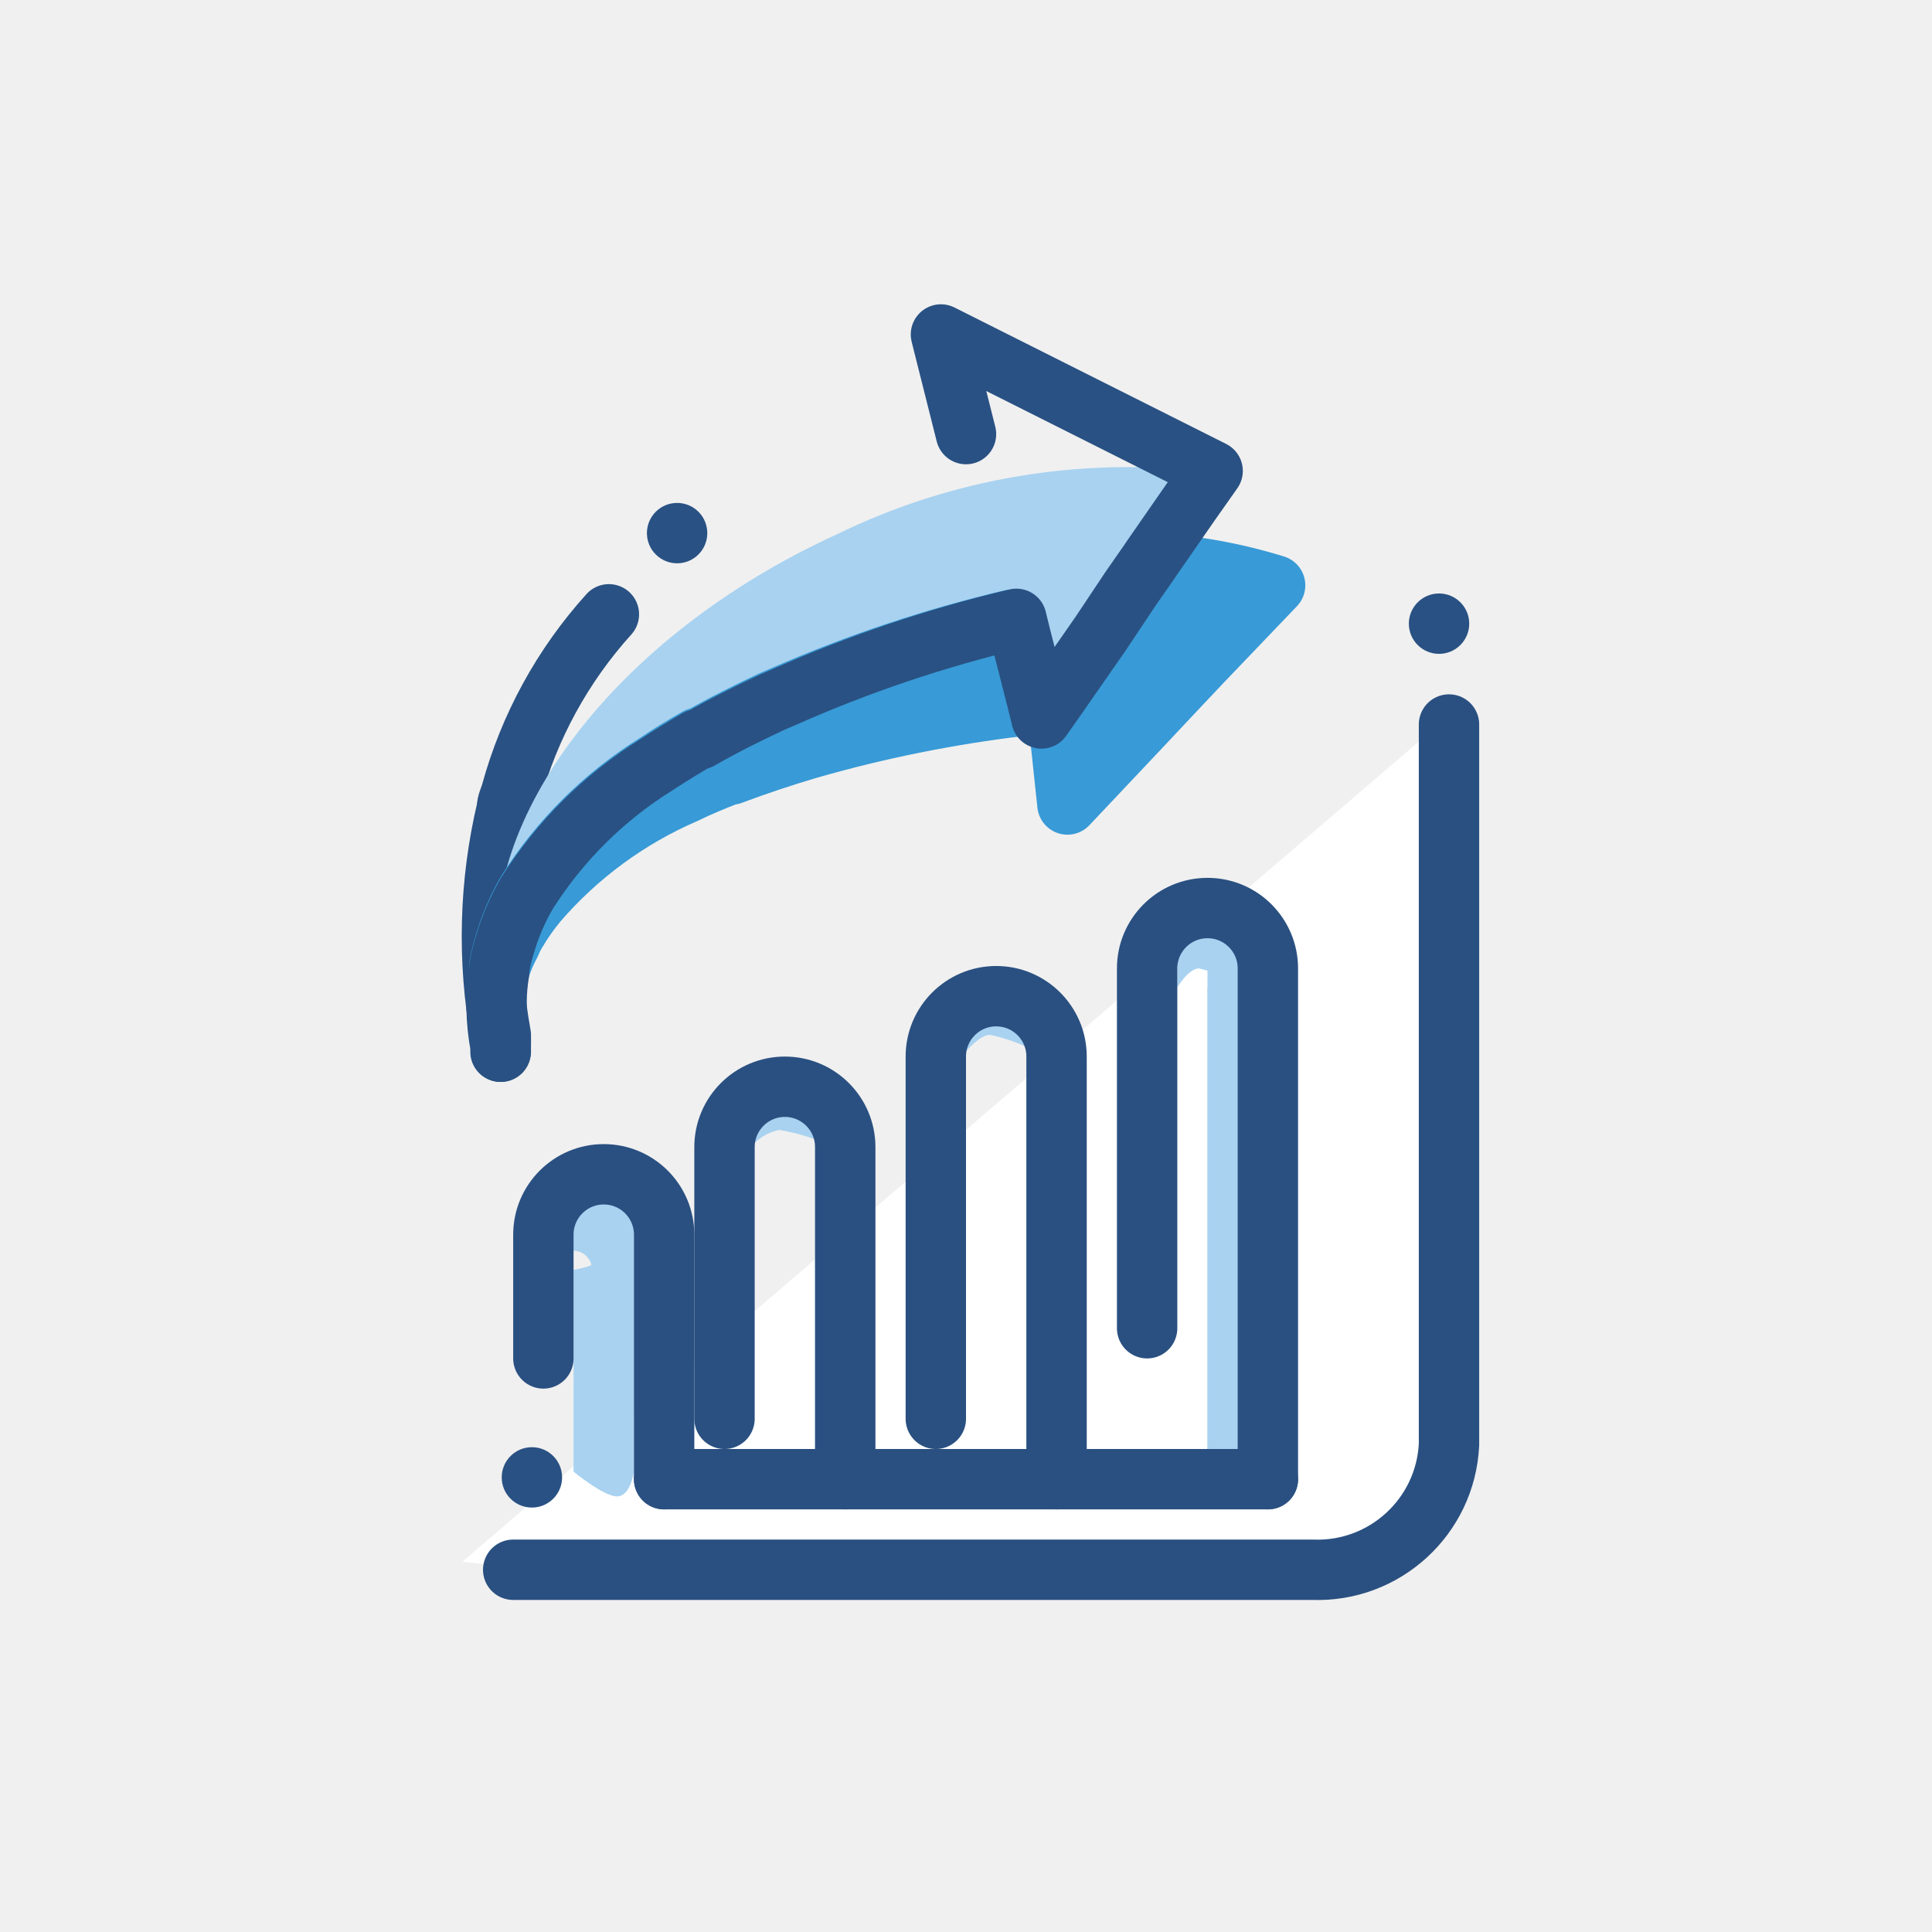
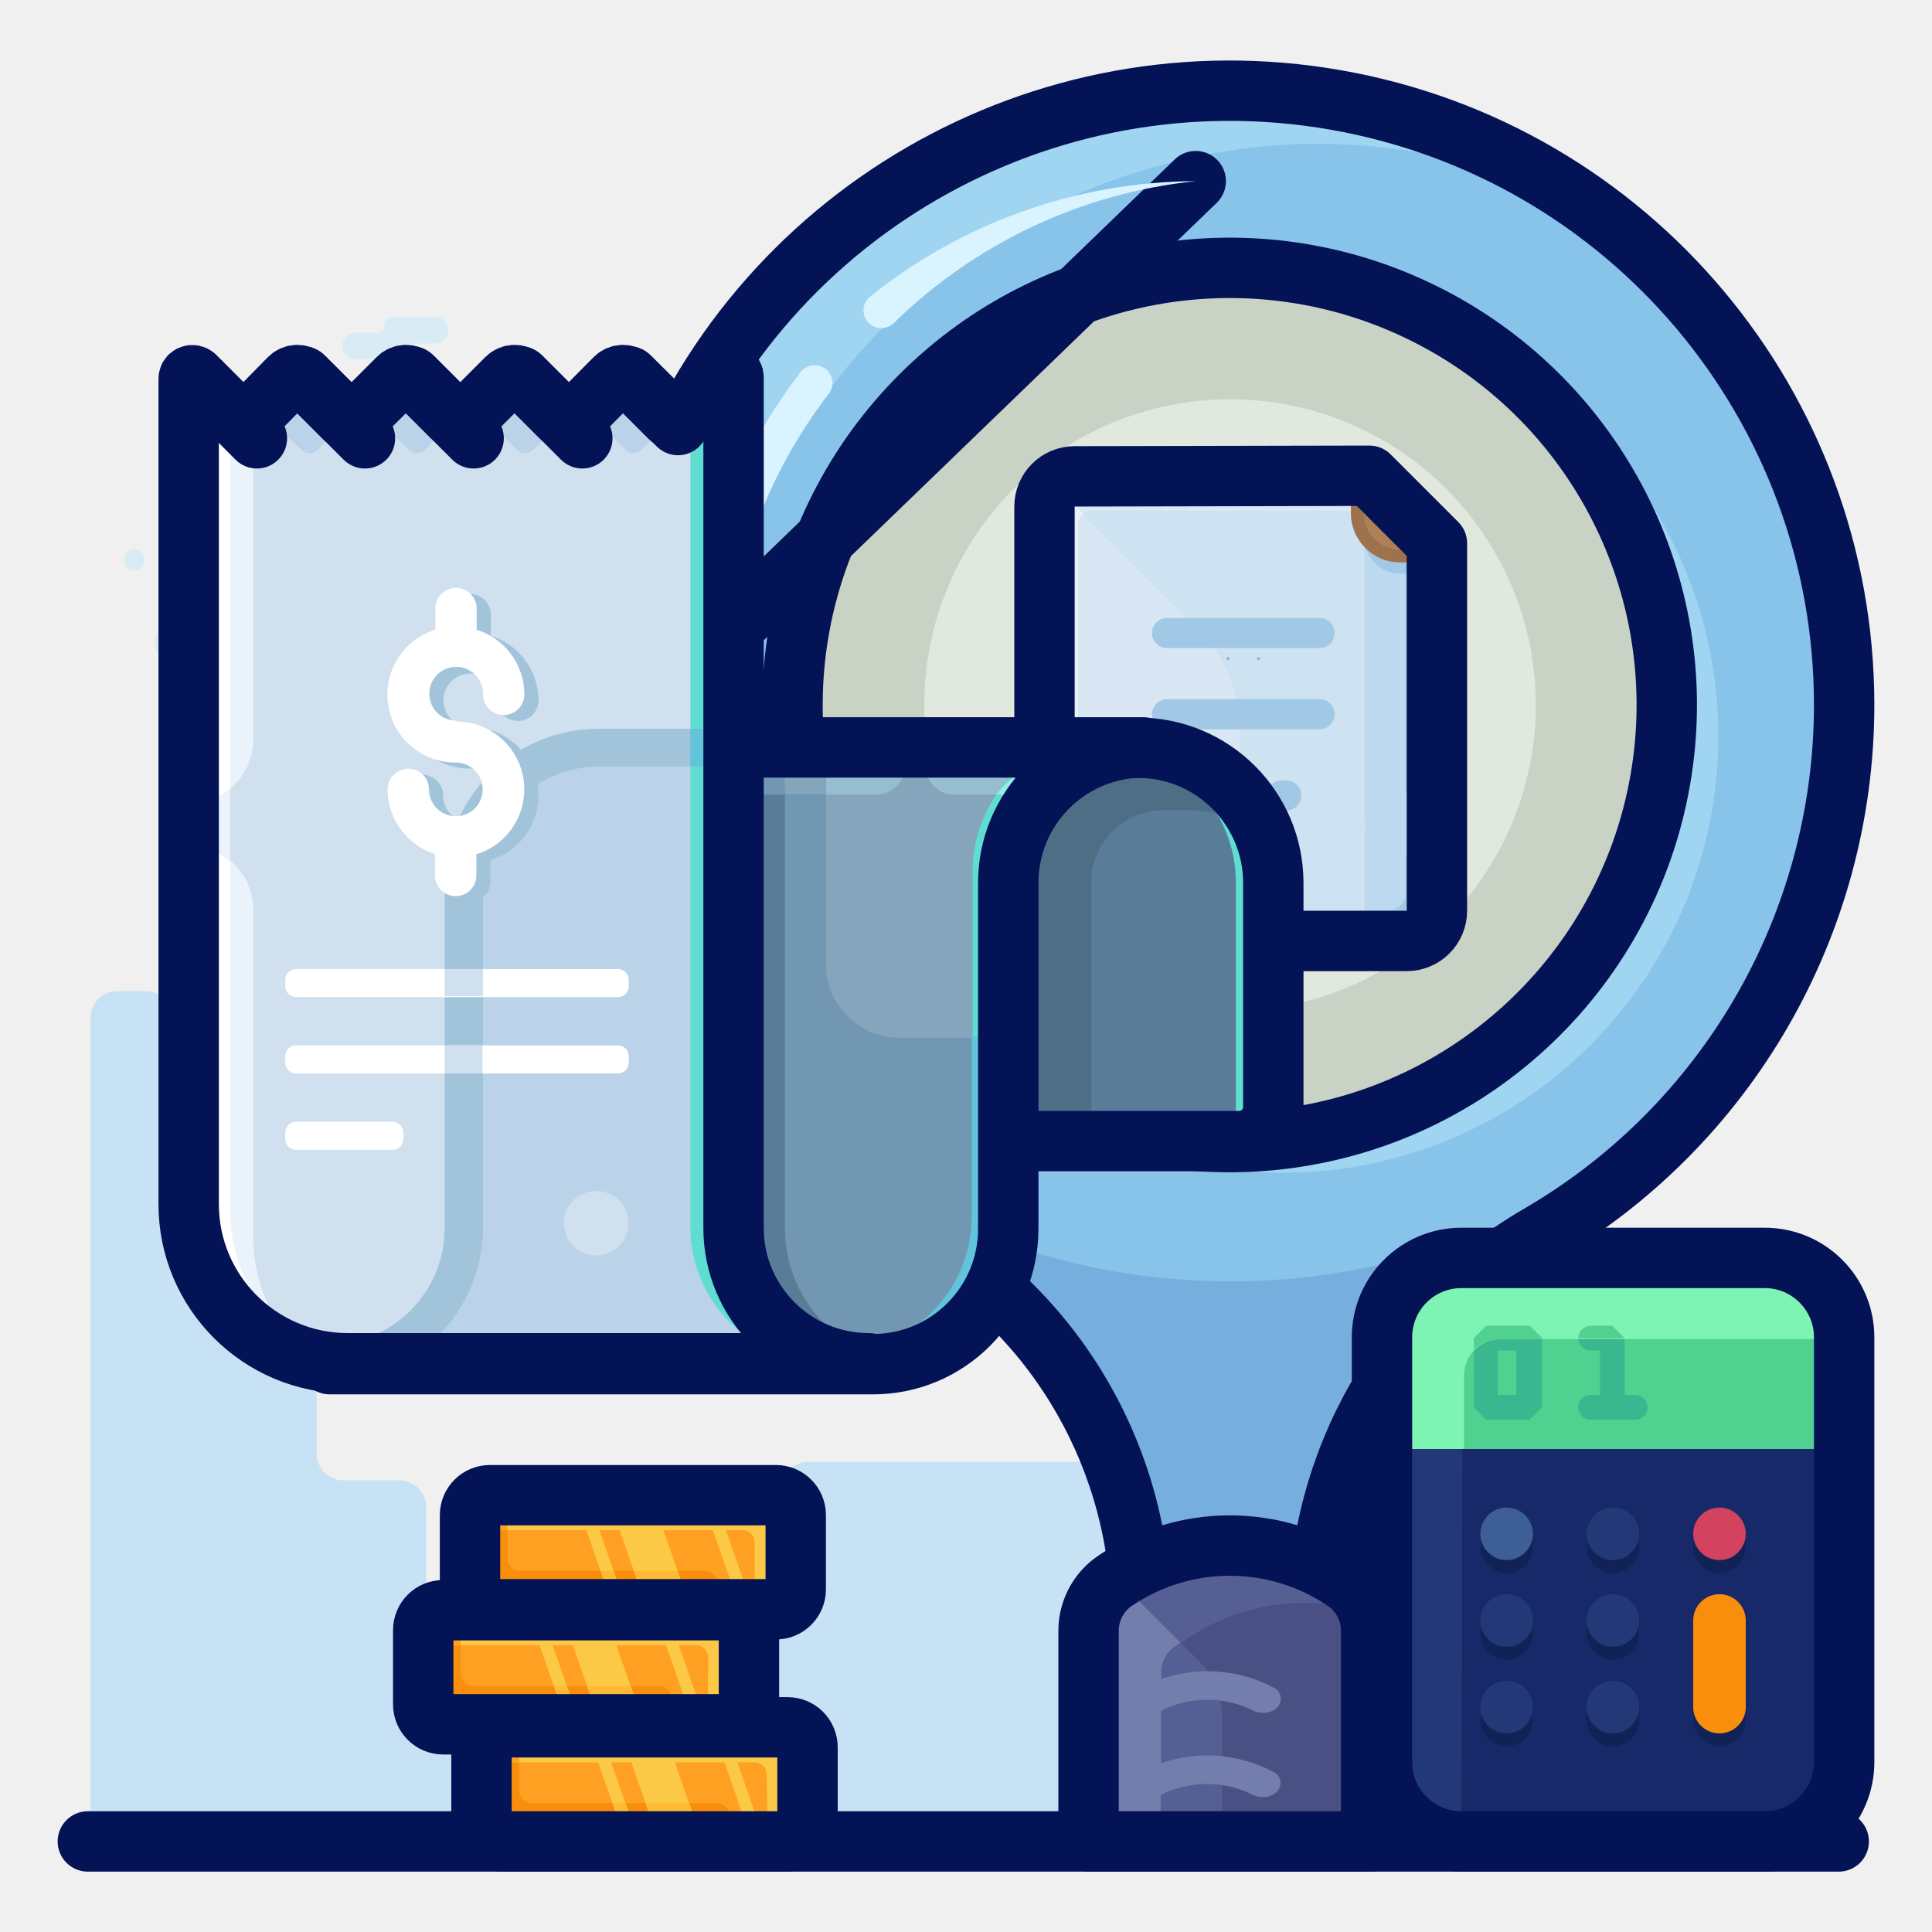
<svg xmlns="http://www.w3.org/2000/svg" id="Layer_1" data-name="Layer 1" viewBox="0 0 64 64">
  <defs>
-     <style>.cls-1{fill:#295183;}.cls-2{fill:#fff;}.cls-3,.cls-5,.cls-7{fill:none;}.cls-3{stroke:#2a5081;}.cls-3,.cls-5,.cls-6,.cls-7{stroke-linecap:round;stroke-linejoin:round;stroke-width:2px;}.cls-4{fill:#a8d2f0;}.cls-5{stroke:#000;}.cls-6{fill:#389ad6;stroke:#389ad6;}.cls-7{stroke:#295183;}</style>
+     <style>.cls-1{fill:#d9ebf4;}.cls-2{fill:#c6e2f4;}.cls-3,.cls-35{fill:none;stroke-linecap:round;}.cls-3{stroke:#041256;stroke-linejoin:round;stroke-width:2px;}.cls-4{fill:#76aedd;}.cls-5{fill:#88c3ea;}.cls-6{fill:#a0d5f2;}.cls-7{fill:#c9d3c5;}.cls-8{fill:#e1e8dd;}.cls-9{fill:#ed4300;}.cls-10{fill:#c5cad8;}.cls-11{fill:#d9f3ff;}.cls-12{fill:#555f93;}.cls-13{fill:#4a5084;}.cls-14{fill:#737ead;}.cls-15{fill:#172968;}.cls-16{fill:#233977;}.cls-17{fill:#50d190;}.cls-18{fill:#3bb790;}.cls-19{fill:#7df4b3;}.cls-20{fill:#112356;}.cls-21{fill:#3e5e96;}.cls-22{fill:#d3425e;}.cls-23{fill:#f98e0d;}.cls-24{fill:#d9e7f4;}.cls-25{fill:#cee3f2;}.cls-26{fill:#bdd9ef;}.cls-27{fill:#b0d4ed;}.cls-28{fill:#e8f2f9;}.cls-29{fill:#fdfeff;}.cls-30{fill:#a1c9e5;}.cls-31{fill:#88bad8;}.cls-32{fill:#8455ce;}.cls-33{fill:#af8056;}.cls-34{fill:#9e724d;}.cls-35{stroke:#a1c9e5;stroke-miterlimit:10;}.cls-36{fill:#b09ce2;}.cls-37{fill:#597d99;}.cls-38{fill:#5fddd1;}.cls-39{fill:#4d6e84;}.cls-40{fill:#61c4db;}.cls-41{fill:#84a5bc;}.cls-42{fill:#97bdd1;}.cls-43{fill:#92efe4;}.cls-44{fill:#7297b2;}.cls-45{fill:#d0e0ef;}.cls-46{fill:#eaf3f9;}.cls-47{fill:#fff;}.cls-48{fill:#bad3e8;}.cls-49{fill:#a2c4db;}.cls-50{fill:#ffa022;}.cls-51{fill:#fcc947;}.cls-52{fill:#fb3;}</style>
  </defs>
-   <circle class="cls-1" cx="22.43" cy="17.66" r="1" />
-   <circle class="cls-1" cx="47.67" cy="20.66" r="1" />
-   <path class="cls-2" d="M48,23.71c.78,3.94,0,25.56,0,25.56s1.53,4.13-20.69,3.6l-12-1.13" />
-   <path class="cls-3" d="M48,24V47.85A4.36,4.36,0,0,1,43.48,52H17" />
-   <path class="cls-4" d="M42,31.22v16.7a1,1,0,0,1-.35.75l0,0A1,1,0,0,1,40,48.15a.76.76,0,0,1,0-.22V31.22a1,1,0,0,1,.3-.72.88.88,0,0,1,.3-.2.94.94,0,0,1,.4-.09A1,1,0,0,1,42,31.22Z" />
-   <path class="cls-4" d="M40,32.72V48.27A4.77,4.77,0,0,1,41,48V32.54A5.53,5.53,0,0,0,40,32.72Z" />
-   <path class="cls-4" d="M42,30V48H39v1h1v-.73L41,48V32.54a6.09,6.09,0,0,0-1.28-.46c-.35,0-.72.63-.72.63V30Z" />
-   <path class="cls-4" d="M35,33V48H32v1h1v-.62c.41-.06,1-.2,1-.2V34.68a5.68,5.68,0,0,0-1.2-.4c-.35,0-.8.55-.8.55V33Z" />
-   <path class="cls-4" d="M28,36V48H25v1h1v-.47c.42-.05,1-.16,1-.16V37.74a6.54,6.54,0,0,0-1.19-.31,1.66,1.66,0,0,0-.81.43V36Z" />
-   <path class="cls-4" d="M21,40.66v8.09s-.11.82-.56.82h0c-.45,0-1.44-.82-1.44-.82V42.07s.61-.12.59-.18a.63.63,0,0,0-.6-.46h-.12a3,3,0,0,0-.86.62V40.66c0-.47.37-1.2.84-1.2l1.26-.14C20.57,39.32,21,40.19,21,40.66Z" />
-   <polyline class="cls-3" points="42 49 42 49 41.97 49 40.71 49 40.35 49 39.09 49 35.38 49 28.44 49 22 49" />
-   <path class="cls-3" d="M38,44V32.08a2,2,0,0,1,2-2h0a2,2,0,0,1,2,2V49" />
-   <path class="cls-3" d="M31,47V35a2,2,0,0,1,2-2h0a2,2,0,0,1,2,2V49" />
-   <path class="cls-3" d="M24,47V38a2,2,0,0,1,2-2h0a2,2,0,0,1,2,2V49" />
-   <path class="cls-3" d="M18,45V40.9a2,2,0,0,1,2-2h0a2,2,0,0,1,2,2V49" />
-   <path class="cls-5" d="M25.56,23.27c-.79.37-1.6.77-2.38,1.22A22.32,22.32,0,0,1,25.56,23.27Z" />
-   <path class="cls-6" d="M38,18.64a17.28,17.28,0,0,1,4.24.75l-.89.93L39.8,21.94l-.84.89-1.25,1.33-2.35,2.49L35,23.26l-.29,0L36.31,21l1-1.5Z" />
-   <path class="cls-5" d="M23.11,24.53q-.72.42-1.36.88v0C22.19,25.08,22.65,24.8,23.11,24.53Z" />
-   <path class="cls-5" d="M25.56,23.27c-.79.37-1.6.77-2.38,1.22A22.32,22.32,0,0,1,25.56,23.27Z" />
-   <path class="cls-5" d="M25.56,23.27c-.79.37-1.6.77-2.38,1.22A22.32,22.32,0,0,1,25.56,23.27Z" />
-   <path class="cls-7" d="M16.59,34.84v-.06a.65.65,0,0,1,0-.1l0-.16a.6.6,0,0,0,0-.11s0-.08,0-.12a18.31,18.31,0,0,1,.2-7.5c0-.18.09-.35.14-.52a14.54,14.54,0,0,1,3.24-5.92" />
-   <path class="cls-4" d="M40.07,15.64l-.74,1.05-1.27,1.83-.7,1-1,1.5-2,2.81-.83-3.3A44,44,0,0,0,26,23.08l-.44.19c-.79.37-1.6.77-2.38,1.22l-.07,0c-.46.27-.92.55-1.36.84a13.52,13.52,0,0,0-4.3,4.27,7.38,7.38,0,0,0-.54,1.14,3.26,3.26,0,0,0-.13.38,6,6,0,0,0-.24.95c-.74-4.88,3.83-11,11.14-14.35A22,22,0,0,1,40.07,15.64Z" />
-   <path class="cls-6" d="M33.51,20.53l.71,2.81a44.46,44.46,0,0,0-7,1.34l-.46.13c-.84.25-1.69.53-2.54.85l-.07,0c-.49.19-1,.4-1.47.63a13.58,13.58,0,0,0-4.88,3.59,7.52,7.52,0,0,0-.7,1,2.25,2.25,0,0,0-.18.36,5.13,5.13,0,0,0-.38.89.62.62,0,0,1,0-.11,6,6,0,0,1,.24-.95,3.26,3.26,0,0,1,.13-.38,7.38,7.38,0,0,1,.54-1.14,13.52,13.52,0,0,1,4.3-4.27c.44-.3.9-.58,1.36-.84l.07,0c.79-.45,1.59-.85,2.38-1.22l.44-.19A44,44,0,0,1,33.51,20.53Z" />
-   <path class="cls-7" d="M32,14.38l-.83-3.3,9,4.52,0,0-.74,1.05-1.27,1.83-.08.12-.62.89-1,1.5-1.58,2.27-.38.54-.12-.49-.56-2.2-.15-.61A44,44,0,0,0,26,23.08l-.44.19c-.79.37-1.6.77-2.38,1.22l-.07,0c-.46.27-.92.55-1.36.84a13.52,13.52,0,0,0-4.3,4.27,7.38,7.38,0,0,0-.54,1.14,3.27,3.27,0,0,0-.13.38,6,6,0,0,0-.24.95.63.63,0,0,0,0,.11h0a6,6,0,0,0-.09,1c0,.08,0,.15,0,.23a7.38,7.38,0,0,0,.13,1.25.58.58,0,0,0,0,.1v.08" />
-   <circle class="cls-1" cx="17.62" cy="48.94" r="1" />
+   <path class="cls-1" d="M11.7,17h2.43a.76.76,0,0,0,0-1.52H12.92a.46.46,0,0,1-.46-.46.46.46,0,0,0-.46-.46H9.58a.76.76,0,1,0,0,1.52h1.21a.46.46,0,0,1,.46.46A.46.46,0,0,0,11.7,17Z" />
+   <path class="cls-1" d="M9.74,18.19H8.33a.26.26,0,0,0-.26.26.26.26,0,0,1-.26.26h-.7a.44.44,0,0,0,0,.88H8.5a.26.26,0,0,0,.26-.26A.26.26,0,0,1,9,19.08h.7a.44.44,0,0,0,0-.88Z" />
+   <path class="cls-1" d="M14.45,10.5H13a.26.26,0,0,0-.26.26.26.26,0,0,1-.26.26h-.7a.44.44,0,1,0,0,.88h1.41a.26.26,0,0,0,.26-.26.26.26,0,0,1,.26-.26h.7a.44.44,0,1,0,0-.88Z" />
+   <circle class="cls-1" cx="11.85" cy="25.1" r="0.63" />
+   <circle class="cls-1" cx="11.86" cy="20.05" r="0.61" />
+   <circle class="cls-1" cx="14.89" cy="21.3" r="0.98" />
+   <circle class="cls-1" cx="15.48" cy="13.69" r="0.32" />
+   <circle class="cls-1" cx="5.49" cy="21.3" r="0.39" />
+   <circle class="cls-1" cx="8.42" cy="22.51" r="1.02" />
+   <circle class="cls-1" cx="4.45" cy="18.55" r="0.35" />
+   <path class="cls-1" d="M51.9,41.56h0a.5.5,0,0,1,.5-.5h2.67a.83.83,0,0,1,.83.83h0a.83.83,0,0,1-.83.83H53.73a.5.5,0,0,0-.5.5h0a.5.5,0,0,1-.5.5H50.06a.83.83,0,0,1-.83-.83h0a.83.83,0,0,1,.83-.83h1.34A.5.5,0,0,0,51.9,41.56Z" />
+   <path class="cls-1" d="M56.73,45.32h0a.29.29,0,0,0-.29-.29H54.89a.48.48,0,0,0-.48.48h0a.48.48,0,0,0,.48.48h.77a.29.29,0,0,1,.29.29h0a.29.29,0,0,0,.29.29h1.55a.48.48,0,0,0,.48-.48h0a.48.48,0,0,0-.48-.48H57A.29.29,0,0,1,56.73,45.32Z" />
+   <circle class="cls-1" cx="53.43" cy="53.23" r="0.7" />
+   <circle class="cls-1" cx="52.56" cy="47.08" r="0.67" />
+   <circle class="cls-1" cx="49.23" cy="48.45" r="1.08" />
+   <circle class="cls-1" cx="48.57" cy="40.08" r="0.35" />
+   <circle class="cls-1" cx="59.56" cy="48.45" r="0.43" />
+   <circle class="cls-1" cx="56.34" cy="49.78" r="1.12" />
+   <circle class="cls-1" cx="60.7" cy="45.42" r="0.39" />
+   <path class="cls-2" d="M3,61V33.72a.89.89,0,0,1,.89-.89h.93a.89.89,0,0,1,.89.89V36a.89.89,0,0,0,.89.89h3a.89.89,0,0,1,.89.89V48.15a.89.89,0,0,0,.89.89h1.85a.89.89,0,0,1,.89.89v6.54a.89.89,0,0,0,.89.89h.9a.89.89,0,0,0,.89-.89V55.33a.89.89,0,0,1,.89-.89h.81a.89.89,0,0,0,.89-.89V52a.89.89,0,0,1,.89-.89H25a.89.89,0,0,0,.89-.89v-.91a.89.89,0,0,1,.89-.89H42.2a.89.89,0,0,1,.63.26L47,52.83a.89.89,0,0,0,.63.26h1.24a.89.89,0,0,1,.89.89v3a.89.89,0,0,0,.89.89h.51A.89.89,0,0,0,52,57v-.52a.89.89,0,0,1,.89-.89h.65a.89.89,0,0,0,.89-.89.89.89,0,0,1,.89-.89H60a.89.89,0,0,1,.89.89V61Z" />
+   <line class="cls-3" x1="2.91" y1="61" x2="60.91" y2="61" />
+   <path class="cls-4" d="M61.09,23.35A20.35,20.35,0,1,0,30.7,41,14.32,14.32,0,0,1,37.8,53.53v1.34A3.13,3.13,0,0,0,40.58,58,2.94,2.94,0,0,0,43.67,55V53.52A14.41,14.41,0,0,1,50.84,41,20.33,20.33,0,0,0,61.09,23.35ZM42.62,37.71A14.48,14.48,0,1,1,55.09,25.24,14.49,14.49,0,0,1,42.62,37.71Z" />
+   <path class="cls-5" d="M39.58,3A20.49,20.49,0,0,0,20.4,22.57,20.19,20.19,0,0,0,24.08,35a22.38,22.38,0,0,0,33.34,0A20.33,20.33,0,0,0,39.58,3Zm15.5,22.21A14.48,14.48,0,1,1,38.85,9,14.52,14.52,0,0,1,55.09,25.24Z" />
+   <path class="cls-6" d="M23.44,23.32A20.48,20.48,0,0,1,42.59,4.79a20.25,20.25,0,0,1,9.86,2A20.23,20.23,0,0,0,39.61,3a20.33,20.33,0,0,0-7.69,38.64A20.29,20.29,0,0,1,23.44,23.32Z" />
+   <path class="cls-6" d="M44.34,38.73a14.46,14.46,0,0,0,3.93-27.58A14.45,14.45,0,0,1,33.65,35.84,14.42,14.42,0,0,0,44.34,38.73Z" />
+   <path class="cls-7" d="M42.62,37.71A14.48,14.48,0,1,1,55.09,25.24,14.49,14.49,0,0,1,42.62,37.71Z" />
+   <path class="cls-3" d="M42.62,37.71A14.48,14.48,0,1,1,55.09,25.24,14.49,14.49,0,0,1,42.62,37.71Z" />
+   <path class="cls-8" d="M42.06,33.4a10.13,10.13,0,1,1,8.73-8.73A10.14,10.14,0,0,1,42.06,33.4Z" />
+   <path class="cls-3" d="M61.09,23.35A20.35,20.35,0,1,0,30.6,41,14.57,14.57,0,0,1,37.8,53.64v1.22A3.13,3.13,0,0,0,40.58,58,2.94,2.94,0,0,0,43.67,55V53.64a14.68,14.68,0,0,1,7.26-12.7A20.32,20.32,0,0,0,61.09,23.35ZM23.5,21.56,39.61,6" />
+   <path class="cls-9" d="M43.13,53.08a6.63,6.63,0,0,1,2.23.4,2,2,0,0,0-.27-.6L45,52.77a1.91,1.91,0,0,0-.48-.46,7,7,0,0,0-3.78-1.15,6.53,6.53,0,0,0-.88.07,7.36,7.36,0,0,0-.84.18h0L37,52.31l2.12,2.12A7.07,7.07,0,0,1,43.13,53.08Z" />
+   <path class="cls-10" d="M23.51,22.15h-.05a.59.59,0,0,1-.54-.64q0-.55.13-1.1a.59.59,0,0,1,1.16.18c-.05.34-.09.68-.12,1A.59.59,0,0,1,23.51,22.15Z" />
+   <path class="cls-11" d="M24.4,18a.59.59,0,0,1-.55-.78c.11-.31.23-.63.36-.93a17.79,17.79,0,0,1,2.34-4,.59.59,0,0,1,.93.72,16.86,16.86,0,0,0-1.41,2.15,16.53,16.53,0,0,0-.77,1.59c-.12.29-.23.58-.34.87A.59.59,0,0,1,24.4,18Z" />
+   <path class="cls-11" d="M39.61,6a16.77,16.77,0,0,0-10,4.7.59.59,0,1,1-.83-.84l0,0A17.36,17.36,0,0,1,39.61,6Z" />
+   <path class="cls-12" d="M45.42,61V54a2,2,0,0,0-.9-1.65,6.78,6.78,0,0,0-7.56,0,2,2,0,0,0-.9,1.65v7Z" />
+   <path class="cls-13" d="M40.48,56.92V61h4.94V54a2,2,0,0,0-.9-1.65,7,7,0,0,0-3.78-1.15A6.57,6.57,0,0,0,39,51.4L37,52.31l2.76,2.76A2.62,2.62,0,0,1,40.48,56.92Z" />
+   <path class="cls-14" d="M38.45,61V59.46a3.4,3.4,0,0,1,3.06,0,.7.7,0,0,0,.32.07.64.64,0,0,0,.5-.21.41.41,0,0,0-.18-.64,4.66,4.66,0,0,0-3.69-.27V56.67a3.4,3.4,0,0,1,3.06,0,.7.7,0,0,0,.32.07.64.64,0,0,0,.5-.21.41.41,0,0,0-.18-.64,4.66,4.66,0,0,0-3.69-.27V55.4a1,1,0,0,1,.4-.82,7.15,7.15,0,0,1,4.28-1.5,6.63,6.63,0,0,1,2.23.4,2,2,0,0,0-.84-1.17,6.78,6.78,0,0,0-7.56,0,2,2,0,0,0-.9,1.65v7Z" />
+   <path class="cls-12" d="M43.13,53.08a6.63,6.63,0,0,1,2.23.4,2,2,0,0,0-.27-.6L45,52.77a1.91,1.91,0,0,0-.48-.46,7,7,0,0,0-3.78-1.15,6.53,6.53,0,0,0-.88.07,7.36,7.36,0,0,0-.84.18h0L37,52.31l2.12,2.12A7.07,7.07,0,0,1,43.13,53.08Z" />
+   <path class="cls-3" d="M45.42,61V54a2,2,0,0,0-.9-1.65,6.78,6.78,0,0,0-7.56,0,2,2,0,0,0-.9,1.65v7Z" />
+   <rect class="cls-15" x="45.78" y="41.67" width="15.31" height="19.33" rx="2.63" ry="2.63" />
+   <path class="cls-16" d="M48.45,45.56a1.2,1.2,0,0,1,1.2-1.2H61.09V44.3a2.63,2.63,0,0,0-2.63-2.63h-10a2.63,2.63,0,0,0-2.63,2.63V58.37A2.63,2.63,0,0,0,48.41,61h0Z" />
+   <path class="cls-17" d="M58.45,41.67h-10a2.63,2.63,0,0,0-2.63,2.63V48H61.09V44.3A2.63,2.63,0,0,0,58.45,41.67Z" />
+   <path class="cls-18" d="M54.17,46.21h-.35V44.33l-.41-.41h-.72a.41.41,0,0,0,0,.82H53v1.47h-.31a.41.41,0,0,0,0,.82h1.48a.41.41,0,1,0,0-.82Z" />
+   <path class="cls-18" d="M49.23,43.92l-.41.41v2.29l.41.41h1.44l.41-.41V44.33l-.41-.41Zm1,2.29h-.62V44.74h.62Z" />
+   <path class="cls-19" d="M58.45,41.67h-10a2.63,2.63,0,0,0-2.63,2.63V48h2.68V45.56a1.2,1.2,0,0,1,1.2-1.2H61.09V44.3A2.63,2.63,0,0,0,58.45,41.67Z" />
+   <rect class="cls-3" x="45.78" y="41.67" width="15.31" height="19.33" rx="2.63" ry="2.63" />
+   <circle class="cls-20" cx="49.91" cy="51.24" r="0.87" />
+   <circle class="cls-20" cx="53.43" cy="51.24" r="0.87" />
+   <circle class="cls-20" cx="56.96" cy="51.24" r="0.87" />
+   <circle class="cls-21" cx="49.91" cy="50.81" r="0.87" />
+   <circle class="cls-16" cx="53.43" cy="50.81" r="0.87" />
+   <circle class="cls-22" cx="56.96" cy="50.81" r="0.87" />
+   <circle class="cls-20" cx="49.91" cy="54.11" r="0.87" />
+   <circle class="cls-20" cx="53.43" cy="54.11" r="0.87" />
+   <circle class="cls-20" cx="56.96" cy="54.11" r="0.87" />
+   <circle class="cls-16" cx="49.91" cy="53.68" r="0.87" />
+   <circle class="cls-16" cx="53.43" cy="53.68" r="0.87" />
+   <circle class="cls-23" cx="56.96" cy="53.68" r="0.87" />
+   <circle class="cls-20" cx="49.91" cy="56.98" r="0.87" />
+   <circle class="cls-20" cx="53.43" cy="56.98" r="0.87" />
+   <circle class="cls-20" cx="56.96" cy="56.98" r="0.87" />
+   <circle class="cls-16" cx="49.91" cy="56.55" r="0.87" />
+   <circle class="cls-16" cx="53.43" cy="56.55" r="0.87" />
+   <circle class="cls-23" cx="56.96" cy="56.55" r="0.87" />
+   <rect class="cls-23" x="56.09" y="53.68" width="1.74" height="2.87" />
+   <path class="cls-17" d="M51.09,44.33l-.41-.41H49.23l-.41.41v.38a1.19,1.19,0,0,1,.83-.34h1.44Z" />
+   <path class="cls-17" d="M53.82,44.33l-.41-.41h-.72a.41.41,0,0,0-.41.41s0,0,0,0h1.54Z" />
+   <path class="cls-24" d="M35.6,15.78a1,1,0,0,0-1,1V30.17a1,1,0,0,0,1,1H47a.56.56,0,0,0,.56-.56V18l-2.24-2.24Z" />
+   <path class="cls-25" d="M35.6,15.78a1,1,0,0,0-.69.27l.13.17,4.67,4.67a4.73,4.73,0,0,1,1.38,3.34v6.93H47a.56.56,0,0,0,.56-.56V18l-2.24-2.24Z" />
+   <path class="cls-26" d="M46.49,16.9H45.2V27a1.38,1.38,0,0,0,1.38,1.38h.51v-2.1h-.51a1.38,1.38,0,0,0-1.38,1.38v3.56h1.4a1,1,0,0,0,1-1V18Z" />
+   <path class="cls-26" d="M46.56,17v12.6a.56.56,0,0,1-.56.56H34.59v0a1,1,0,0,0,1,1h11a1,1,0,0,0,1-1V18Z" />
+   <path class="cls-27" d="M46.56,17v12.6a.56.56,0,0,1-.56.56H41.1v1h5.5a1,1,0,0,0,1-1V18Z" />
+   <path class="cls-28" d="M35.71,17.38a.48.48,0,0,1,.48-.48h10.3l-1.12-1.12H35.6a1,1,0,0,0-1,1V30.17a1,1,0,0,0,1,1h.11Z" />
+   <path class="cls-24" d="M35.26,15.84h0a1,1,0,0,0-.31.2l.13.17.81.81a.47.47,0,0,1,.34-.14h10.3l-1.12-1.12H35.6l-.2,0Z" />
+   <path class="cls-29" d="M35.29,30.87V16.95a.47.47,0,0,1,.47-.47h10.3l-.69-.69H35.6a1,1,0,0,0-1,1V30.17a1,1,0,0,0,.74,1A1,1,0,0,1,35.29,30.87Z" />
+   <path class="cls-28" d="M35.26,15.84h0a1,1,0,0,0-.31.2l.13.17.38.38a.47.47,0,0,1,.34-.14h10.3l-.69-.69H35.6l-.2,0Z" />
+   <path class="cls-24" d="M34.59,30.13v0a1,1,0,0,0,1,1h.11v-1Z" />
+   <path class="cls-30" d="M46.56,17v12.6a.56.56,0,0,1-.56.56h-.8v1h1.4a1,1,0,0,0,1-1V18Z" />
+   <polygon class="cls-26" points="41.39 30.13 41.65 31.18 42.58 31.18 42.32 30.13 41.39 30.13" />
+   <rect class="cls-26" x="46.56" y="26.24" width="1.05" height="2.1" />
+   <rect class="cls-26" x="46.56" y="26.24" width="1.05" height="2.1" />
+   <path class="cls-30" d="M47.61,19H46.38a1.18,1.18,0,0,1-1.18-1.18V16.64a.17.17,0,0,1,.29-.12l2.24,2.24a.17.17,0,0,1-.12.29Z" />
+   <polygon class="cls-31" points="46.56 17.59 46.56 19.04 47.61 19.04 47.61 18.64 46.56 17.59" />
+   <path class="cls-32" d="M46.38,18h1.23l-2.24-2.24V17A1,1,0,0,0,46.38,18Z" />
+   <path class="cls-33" d="M47.61,18.19H46.38A1.18,1.18,0,0,1,45.2,17V15.78a.17.17,0,0,1,.29-.12l2.24,2.24a.17.17,0,0,1-.12.29Zm-2.07-2V17a.84.84,0,0,0,.84.84h.82Z" />
+   <path class="cls-34" d="M46.38,18.19A1.18,1.18,0,0,1,45.2,17V15.78h-.45V17a1.63,1.63,0,0,0,1.63,1.63h1.23v-.45Z" />
+   <path class="cls-3" d="M35.6,15.78a1,1,0,0,0-1,1V30.17a1,1,0,0,0,1,1h11a1,1,0,0,0,1-1V18l-2.24-2.24Z" />
+   <line class="cls-35" x1="38.66" y1="20.97" x2="43.71" y2="20.97" />
+   <line class="cls-35" x1="38.66" y1="23.66" x2="43.71" y2="23.66" />
+   <line class="cls-35" x1="38.66" y1="26.35" x2="40.73" y2="26.35" />
+   <line class="cls-35" x1="42.46" y1="26.35" x2="42.61" y2="26.35" />
+   <circle class="cls-36" cx="40.68" cy="21.82" r="0.05" />
+   <circle class="cls-36" cx="41.69" cy="21.82" r="0.05" />
+   <path class="cls-37" d="M24.14,29.25v8.55H41.05a1.13,1.13,0,0,0,1.13-1.13V29.25a4.48,4.48,0,0,0-4.48-4.48h-18A4.48,4.48,0,0,1,24.14,29.25Z" />
+   <path class="cls-38" d="M37.7,24.76H36.46a4.48,4.48,0,0,1,4.48,4.48v7.42a1.13,1.13,0,0,1-1.13,1.13h1.24a1.13,1.13,0,0,0,1.13-1.13V29.25A4.48,4.48,0,0,0,37.7,24.76Z" />
+   <path class="cls-39" d="M36.15,37.79V29.25s0-.08,0-.11a2.4,2.4,0,0,1,2.41-2.3h.76a4.46,4.46,0,0,1,2.55.8,4.48,4.48,0,0,0-4.18-2.86H21.4a4.5,4.5,0,0,1,.64,0,4.56,4.56,0,0,0-.92.2,4.46,4.46,0,0,1,1.2.63l0,0a4.5,4.5,0,0,1,.92.93l0,.05a4.49,4.49,0,0,1,.33.54l0,.07a4.46,4.46,0,0,1,.23.54l0,.07a4.45,4.45,0,0,1,.15.6l0,.13a4.49,4.49,0,0,1,.05.64v8.55h12Z" />
+   <path class="cls-40" d="M40.3,26.95a4.47,4.47,0,0,1,1.57.68A4.5,4.5,0,0,0,40.78,26l0,0a4.49,4.49,0,0,0-.48-.39h0a4.47,4.47,0,0,0-.53-.31l-.1,0a4.43,4.43,0,0,0-.54-.22h0a4.46,4.46,0,0,0-.59-.14l-.14,0a4.5,4.5,0,0,0-.62,0H36.46A4.48,4.48,0,0,1,40.3,26.95Z" />
+   <path class="cls-3" d="M24.14,29.25v8.55H41.05a1.13,1.13,0,0,0,1.13-1.13V29.25a4.48,4.48,0,0,0-4.48-4.48h-18A4.48,4.48,0,0,1,24.14,29.25Z" />
+   <path class="cls-41" d="M37.88,24.76h-18a4.48,4.48,0,0,0-4.48,4.48V35h0v5.71a4.48,4.48,0,0,1-4.48,4.48h18a4.48,4.48,0,0,0,4.48-4.48V35h0V29.25A4.48,4.48,0,0,1,37.88,24.76Z" />
+   <path class="cls-42" d="M30,24.76H19.84a4.48,4.48,0,0,0-4.48,4.48V35h0v5.71a4.48,4.48,0,0,1-4.48,4.48h4.05A4.46,4.46,0,0,0,16,42.23V36.52h0V30.8a4.48,4.48,0,0,1,4.48-4.48h8.56a.94.94,0,0,0,.94-.94Z" />
+   <path class="cls-42" d="M33.41,24.76H30.66v.62a.94.94,0,0,0,.94.94h2.89a4.47,4.47,0,0,1,3.39-1.56Z" />
+   <path class="cls-38" d="M37.88,24.76h-3a4.48,4.48,0,0,0-2.66,4.09v5.71h0v5.72a4.48,4.48,0,0,1-4.48,4.48h-15a4.46,4.46,0,0,1-1.82.39h18a4.48,4.48,0,0,0,4.48-4.48V35h0V29.25A4.48,4.48,0,0,1,37.88,24.76Z" />
+   <path class="cls-43" d="M33,26.32h1.5a4.53,4.53,0,0,1,.32-.33l0,0,.31-.27.06,0,.31-.21.09-.05.31-.16.11-.06.3-.12.14,0,.31-.09.15,0,.33-.06.14,0,.48,0h-3A4.5,4.5,0,0,0,33,26.32Z" />
+   <path class="cls-43" d="M14.13,44.77H12.69a4.44,4.44,0,0,1-.85.28h0l-.4.07h-.07l-.47,0h4.05a4.53,4.53,0,0,0,.3-.39Z" />
+   <path class="cls-44" d="M35.61,25.39a4.46,4.46,0,0,1,2.27-.62h-18a4.5,4.5,0,0,0-.79.07.62.62,0,0,0,.61.55,3.86,3.86,0,0,1,.82.09,4.48,4.48,0,0,0-2.06,3.77V35h0v5.71a4.48,4.48,0,0,1-4.16,4.47l.32,0H28.91a4.48,4.48,0,0,0,.71-.06h.07a4.48,4.48,0,0,0,3.7-4.41V35h0v-.62H29.8a2.44,2.44,0,0,1-2.44-2.44V25.39Z" />
+   <path class="cls-40" d="M33.4,34.34H32.19v.23h0v5.72a4.48,4.48,0,0,1-4.48,4.48h-12a4.46,4.46,0,0,1-1.48.37l.32,0H28.91l.37,0,.33,0h.07l.37-.08h0l.34-.11h0l.33-.14,0,0,.31-.16h0a4.5,4.5,0,0,0,1.12-.93l0,0,.16-.21.09-.12.12-.19.1-.16.1-.19.09-.19.08-.18.08-.21.06-.18c0-.08,0-.16.06-.24l0-.17c0-.09,0-.19,0-.28s0-.09,0-.14,0-.29,0-.44V35h0Z" />
+   <path class="cls-40" d="M35.61,25.39a4.45,4.45,0,0,1,1-.45l.08,0,.45-.09.13,0a4.51,4.51,0,0,1,.56,0h-3a4.49,4.49,0,0,0-1,.62Z" />
+   <path class="cls-37" d="M29.68,45.09A4.48,4.48,0,0,1,26,40.68V24.76H21.5a4.46,4.46,0,0,0-2.13.54.59.59,0,0,0,.29.08,3.86,3.86,0,0,1,.82.09,4.48,4.48,0,0,0-2.06,3.77V35h0v5.71a4.48,4.48,0,0,1-4.16,4.47l.32,0H28.91a4.48,4.48,0,0,0,.71-.06Z" />
+   <path class="cls-41" d="M14.25,45.14l.32,0h.35L15,45A4.47,4.47,0,0,1,14.25,45.14Z" />
+   <path class="cls-41" d="M19.38,26.46a4.47,4.47,0,0,1,1.11-.15h6.86V24.76H22.89A4.47,4.47,0,0,0,19.38,26.46Z" />
+   <path class="cls-44" d="M20.47,25.48a4.51,4.51,0,0,0-.43.31l-.1.09-.27.26-.14.16-.13.16a4.47,4.47,0,0,1,1.1-.14H26V24.76H22.89a4.45,4.45,0,0,0-2.42.71Z" />
+   <path class="cls-3" d="M37.88,24.76h-18a4.48,4.48,0,0,0-4.48,4.48V35h0v5.71a4.48,4.48,0,0,1-4.48,4.48h18a4.48,4.48,0,0,0,4.48-4.48V35h0V29.25A4.48,4.48,0,0,1,37.88,24.76Z" />
+   <path class="cls-45" d="M24.3,40.68V12.51a.12.12,0,0,0-.21-.09l-1.4,1.4a.36.36,0,0,1-.51,0l-1.29-1.29a.36.36,0,0,0-.51,0L19.1,13.82a.36.36,0,0,1-.51,0L17.3,12.53a.36.36,0,0,0-.51,0L15.5,13.82a.36.36,0,0,1-.51,0l-1.29-1.29a.36.36,0,0,0-.51,0l-1.29,1.29a.36.36,0,0,1-.51,0l-1.29-1.29a.36.36,0,0,0-.51,0L8.32,13.82a.36.36,0,0,1-.51,0L6.46,12.47a.12.12,0,0,0-.21.09V39.89a5.27,5.27,0,0,0,5.27,5.27H28.78A4.48,4.48,0,0,1,24.3,40.68Z" />
+   <path class="cls-46" d="M16.37,14a.36.36,0,0,0,.51,0l.93-.93-.51-.51a.36.36,0,0,0-.51,0l-.93.93Z" />
+   <path class="cls-46" d="M23.56,14a.36.36,0,0,0,.51,0l.23-.23V12.51a.12.12,0,0,0-.21-.09l-1,1Z" />
+   <path class="cls-46" d="M20,14a.36.36,0,0,0,.51,0L21.4,13l-.51-.51a.36.36,0,0,0-.51,0l-.93.93Z" />
+   <path class="cls-46" d="M7.63,40V13.64L6.46,12.47a.12.12,0,0,0-.21.09V39.89a5.27,5.27,0,0,0,5.27,5.27h.12A5.26,5.26,0,0,1,7.63,40Z" />
+   <path class="cls-46" d="M9.19,14a.36.36,0,0,0,.51,0l.93-.93-.51-.51a.36.36,0,0,0-.51,0l-.93.93Z" />
+   <path class="cls-46" d="M12.78,14a.36.36,0,0,0,.51,0l.93-.93-.51-.51a.36.36,0,0,0-.51,0l-.93.93Z" />
+   <path class="cls-46" d="M6.25,26.63a2.14,2.14,0,0,0,2.14-2.14V13.75l-.07.07a.36.36,0,0,1-.51,0L6.46,12.47a.12.12,0,0,0-.21.09V26.63Z" />
+   <path class="cls-47" d="M7.63,13.64,6.46,12.47a.12.12,0,0,0-.21.09V26.63a2.12,2.12,0,0,0,1.38-.51Z" />
+   <path class="cls-46" d="M8.39,41V30.17A2.14,2.14,0,0,0,6.25,28h0V39.89a5.26,5.26,0,0,0,4,5.11A5.25,5.25,0,0,1,8.39,41Z" />
+   <path class="cls-47" d="M6.3,40.56c0,.11,0,.22,0,.32l0,.19c0,.09,0,.19.07.28l.06.2.09.26.08.2.11.23.1.2.1.17a5.26,5.26,0,0,0,.32.47l.08.1.21.25.08.09.24.24.07.07.28.23,0,0a5.26,5.26,0,0,0,1.92.92,5.31,5.31,0,0,1-1-1.19A5.23,5.23,0,0,1,7.63,40V28.55A2.12,2.12,0,0,0,6.25,28V39.89c0,.17,0,.34,0,.5S6.29,40.5,6.3,40.56Z" />
+   <path class="cls-48" d="M19.44,13.62l1.29,1.29a.36.36,0,0,0,.51,0l1-1-.09-.06-1.29-1.29a.36.36,0,0,0-.51,0l-1,1Z" />
+   <path class="cls-46" d="M23,13.62l1.27,1.27V12.51a.12.12,0,0,0-.21-.09l-1.14,1.14Z" />
+   <path class="cls-46" d="M28,45.16h.79a4.5,4.5,0,0,1-.88-.09Z" />
+   <path class="cls-48" d="M12.26,13.62l1.29,1.29a.36.36,0,0,0,.51,0l1-1L15,13.82l-1.29-1.29a.36.36,0,0,0-.51,0l-1,1Z" />
+   <path class="cls-48" d="M15.85,13.62l1.29,1.29a.36.36,0,0,0,.51,0l1-1-.09-.06L17.3,12.53a.36.36,0,0,0-.51,0l-1,1Z" />
+   <path class="cls-48" d="M8.6,13.56,10,14.91a.36.36,0,0,0,.51,0l1-1-.09-.06-1.29-1.29a.36.36,0,0,0-.51,0l-1,1Z" />
+   <path class="cls-48" d="M24.3,40.68V24.76H19.84a4.48,4.48,0,0,0-4.48,4.48V35h0v5.71a4.48,4.48,0,0,1-4.16,4.47l.32,0H28.78A4.48,4.48,0,0,1,24.3,40.68Z" />
+   <path class="cls-38" d="M17.17,13.82a.36.36,0,0,0,.51,0l.46-.46-.83-.83a.36.36,0,0,0-.51,0l-.46.46Z" />
+   <path class="cls-38" d="M20.76,13.82a.36.36,0,0,0,.51,0l.46-.46-.83-.83a.36.36,0,0,0-.51,0l-.46.46Z" />
+   <path class="cls-38" d="M13.57,13.82a.36.36,0,0,0,.51,0l.46-.46-.83-.83a.36.36,0,0,0-.51,0l-.46.46Z" />
+   <path class="cls-38" d="M24.3,40.68V12.51a.12.12,0,0,0-.21-.09l-1.22,1.22v27a4.48,4.48,0,0,0,4.48,4.48h1.42A4.48,4.48,0,0,1,24.3,40.68Z" />
+   <path class="cls-38" d="M6.39,13.82a.36.36,0,0,0,.51,0l.46-.46-.89-.89a.12.12,0,0,0-.21.09v1.13Z" />
+   <path class="cls-38" d="M10,13.82a.36.36,0,0,0,.51,0l.46-.46-.83-.83a.36.36,0,0,0-.51,0L9.15,13Z" />
+   <path class="cls-49" d="M14.73,29.25V40.68a3.86,3.86,0,0,1-3.86,3.86.61.61,0,0,0-.59.47,5.26,5.26,0,0,0,1.24.15H28.78a4.46,4.46,0,0,1-2.27-.62H14.21A5.1,5.1,0,0,0,16,40.68V29.25a3.86,3.86,0,0,1,3.86-3.86H24.3V24.14H19.84A5.11,5.11,0,0,0,14.73,29.25Z" />
+   <path class="cls-49" d="M15.58,24.09a.89.89,0,1,1,.89-.89.68.68,0,1,0,1.37,0,2.25,2.25,0,0,0-1.58-2.14v-.7a.68.68,0,1,0-1.37,0v.7a2.25,2.25,0,0,0,.68,4.4.89.89,0,1,1-.89.89.68.68,0,1,0-1.37,0,2.25,2.25,0,0,0,1.57,2.14v.7a.68.68,0,0,0,1.37,0v-.7a2.25,2.25,0,0,0-.68-4.4Z" />
+   <rect class="cls-40" x="22.87" y="24.14" width="1.43" height="1.25" />
+   <path class="cls-40" d="M28.22,45.12l-.13,0L27.64,45l-.08,0a4.44,4.44,0,0,1-1-.45H25.08a4.46,4.46,0,0,0,2.27.62h1.42A4.5,4.5,0,0,1,28.22,45.12Z" />
+   <path class="cls-3" d="M24.3,40.68V12.51a.12.12,0,0,0-.21-.09l-1.4,1.4a.36.36,0,0,1-.51,0l-1.29-1.29a.36.36,0,0,0-.51,0L19.1,13.82a.36.36,0,0,1-.51,0L17.3,12.53a.36.36,0,0,0-.51,0L15.5,13.82a.36.36,0,0,1-.51,0l-1.29-1.29a.36.36,0,0,0-.51,0l-1.29,1.29a.36.36,0,0,1-.51,0l-1.29-1.29a.36.36,0,0,0-.51,0L8.32,13.82a.36.36,0,0,1-.51,0L6.46,12.47a.12.12,0,0,0-.21.09V39.89a5.27,5.27,0,0,0,5.27,5.27H28.78A4.48,4.48,0,0,1,24.3,40.68Z" />
+   <line class="cls-3" x1="8.51" y1="14.52" x2="6.46" y2="12.47" />
+   <line class="cls-3" x1="12.09" y1="14.52" x2="10.04" y2="12.47" />
+   <line class="cls-3" x1="15.69" y1="14.52" x2="13.64" y2="12.47" />
+   <line class="cls-3" x1="19.29" y1="14.52" x2="17.24" y2="12.47" />
+   <line class="cls-3" x1="22.46" y1="14.08" x2="20.84" y2="12.47" />
+   <rect class="cls-47" x="9.45" y="32.1" width="11.38" height="0.93" rx="0.36" ry="0.36" />
+   <path class="cls-45" d="M16,32.18s0-.06,0-.08H14.73s0,.06,0,.08V33H16Z" />
+   <rect class="cls-47" x="9.45" y="34.63" width="11.38" height="0.93" rx="0.36" ry="0.36" />
+   <rect class="cls-45" x="14.73" y="34.63" width="1.25" height="0.93" />
+   <rect class="cls-47" x="9.45" y="37.16" width="3.91" height="0.93" rx="0.36" ry="0.36" />
+   <circle class="cls-45" cx="19.75" cy="40.52" r="1.07" />
+   <path class="cls-47" d="M15.13,23.87A.89.89,0,1,1,16,23a.68.68,0,0,0,1.37,0,2.25,2.25,0,0,0-1.58-2.14v-.7a.68.68,0,1,0-1.37,0v.7a2.25,2.25,0,0,0,.68,4.4.89.89,0,1,1-.89.89.68.68,0,0,0-1.37,0,2.25,2.25,0,0,0,1.57,2.14V29a.68.68,0,1,0,1.37,0v-.7a2.25,2.25,0,0,0-.68-4.4Z" />
+   <rect class="cls-50" x="15.96" y="57.22" width="10.8" height="3.78" rx="0.66" ry="0.66" transform="translate(42.71 118.22) rotate(180)" />
+   <path class="cls-23" d="M16.61,57.22h.59v2.1a.41.41,0,0,0,.41.41h6.14a.43.43,0,0,1,.43.43V61H16.61a.66.66,0,0,1-.66-.66V57.87A.66.66,0,0,1,16.61,57.22Z" />
+   <polygon class="cls-51" points="20.73 61 21.16 61 19.84 57.22 19.41 57.22 20.73 61" />
+   <polygon class="cls-51" points="21.83 61 23.27 61 21.95 57.22 20.51 57.22 21.83 61" />
+   <path class="cls-51" d="M25.4,58.78a.4.4,0,0,0-.4-.4H16v-.51a.66.66,0,0,1,.66-.66h9.48a.66.66,0,0,1,.66.66v2.47a.66.66,0,0,1-.66.66h-.7Z" />
+   <polygon class="cls-52" points="20.72 59.73 21.16 61 20.73 61 20.29 59.73 20.72 59.73" />
+   <polygon class="cls-52" points="22.83 59.73 23.27 61 21.83 61 21.39 59.73 22.83 59.73" />
+   <polygon class="cls-51" points="24.91 61 25.34 61 24.02 57.22 23.6 57.22 24.91 61" />
+   <path class="cls-50" d="M16.61,57.22h.59v1.16H16v-.51A.66.66,0,0,1,16.61,57.22Z" />
+   <rect class="cls-3" x="15.96" y="57.22" width="10.8" height="3.78" rx="0.66" ry="0.66" transform="translate(42.71 118.22) rotate(180)" />
+   <rect class="cls-50" x="14.02" y="53.34" width="10.79" height="3.78" rx="0.66" ry="0.66" transform="translate(38.83 110.46) rotate(180)" />
+   <path class="cls-23" d="M14.67,53.34h.59v2.1a.41.41,0,0,0,.41.41h6.14a.43.43,0,0,1,.43.43v.84H14.67a.66.66,0,0,1-.66-.66V54A.66.66,0,0,1,14.67,53.34Z" />
+   <polygon class="cls-51" points="18.79 57.12 19.22 57.12 17.9 53.34 17.47 53.34 18.79 57.12" />
+   <polygon class="cls-51" points="19.89 57.12 21.33 57.12 20.01 53.34 18.57 53.34 19.89 57.12" />
+   <path class="cls-51" d="M23.46,54.9a.4.4,0,0,0-.4-.4H14V54a.66.66,0,0,1,.66-.66h9.48a.66.66,0,0,1,.66.66v2.47a.66.66,0,0,1-.66.66h-.7Z" />
+   <polygon class="cls-52" points="18.78 55.85 19.22 57.12 18.79 57.12 18.35 55.85 18.78 55.85" />
+   <polygon class="cls-52" points="20.89 55.85 21.33 57.12 19.89 57.12 19.45 55.85 20.89 55.85" />
+   <polygon class="cls-51" points="22.98 57.12 23.4 57.12 22.08 53.34 21.66 53.34 22.98 57.12" />
+   <path class="cls-50" d="M14.67,53.34h.59V54.5H14V54A.66.66,0,0,1,14.67,53.34Z" />
+   <rect class="cls-3" x="14.02" y="53.34" width="10.79" height="3.78" rx="0.66" ry="0.66" transform="translate(38.83 110.46) rotate(180)" />
+   <rect class="cls-50" x="15.57" y="49.53" width="10.79" height="3.78" rx="0.66" ry="0.66" transform="translate(41.93 102.84) rotate(180)" />
+   <path class="cls-23" d="M16.22,49.53h.59v2.1a.41.41,0,0,0,.41.41h6.14a.43.43,0,0,1,.43.43v.84H16.22a.66.66,0,0,1-.66-.66V50.19A.66.66,0,0,1,16.22,49.53Z" />
+   <polygon class="cls-51" points="20.34 53.31 20.77 53.31 19.45 49.53 19.02 49.53 20.34 53.31" />
+   <polygon class="cls-51" points="21.44 53.31 22.89 53.31 21.57 49.53 20.12 49.53 21.44 53.31" />
+   <path class="cls-51" d="M25,51.09a.4.4,0,0,0-.4-.4h-9v-.51a.66.66,0,0,1,.66-.66h9.48a.66.66,0,0,1,.66.66v2.47a.66.66,0,0,1-.66.66H25Z" />
+   <polygon class="cls-52" points="20.33 52.04 20.77 53.31 20.34 53.31 19.9 52.04 20.33 52.04" />
+   <polygon class="cls-52" points="22.44 52.04 22.89 53.31 21.44 53.31 21 52.04 22.44 52.04" />
+   <polygon class="cls-51" points="24.53 53.31 24.96 53.31 23.64 49.53 23.21 49.53 24.53 53.31" />
+   <path class="cls-50" d="M16.22,49.53h.59v1.16H15.57v-.51A.66.66,0,0,1,16.22,49.53Z" />
+   <rect class="cls-3" x="15.57" y="49.53" width="10.79" height="3.78" rx="0.66" ry="0.66" transform="translate(41.93 102.84) rotate(180)" />
</svg>
